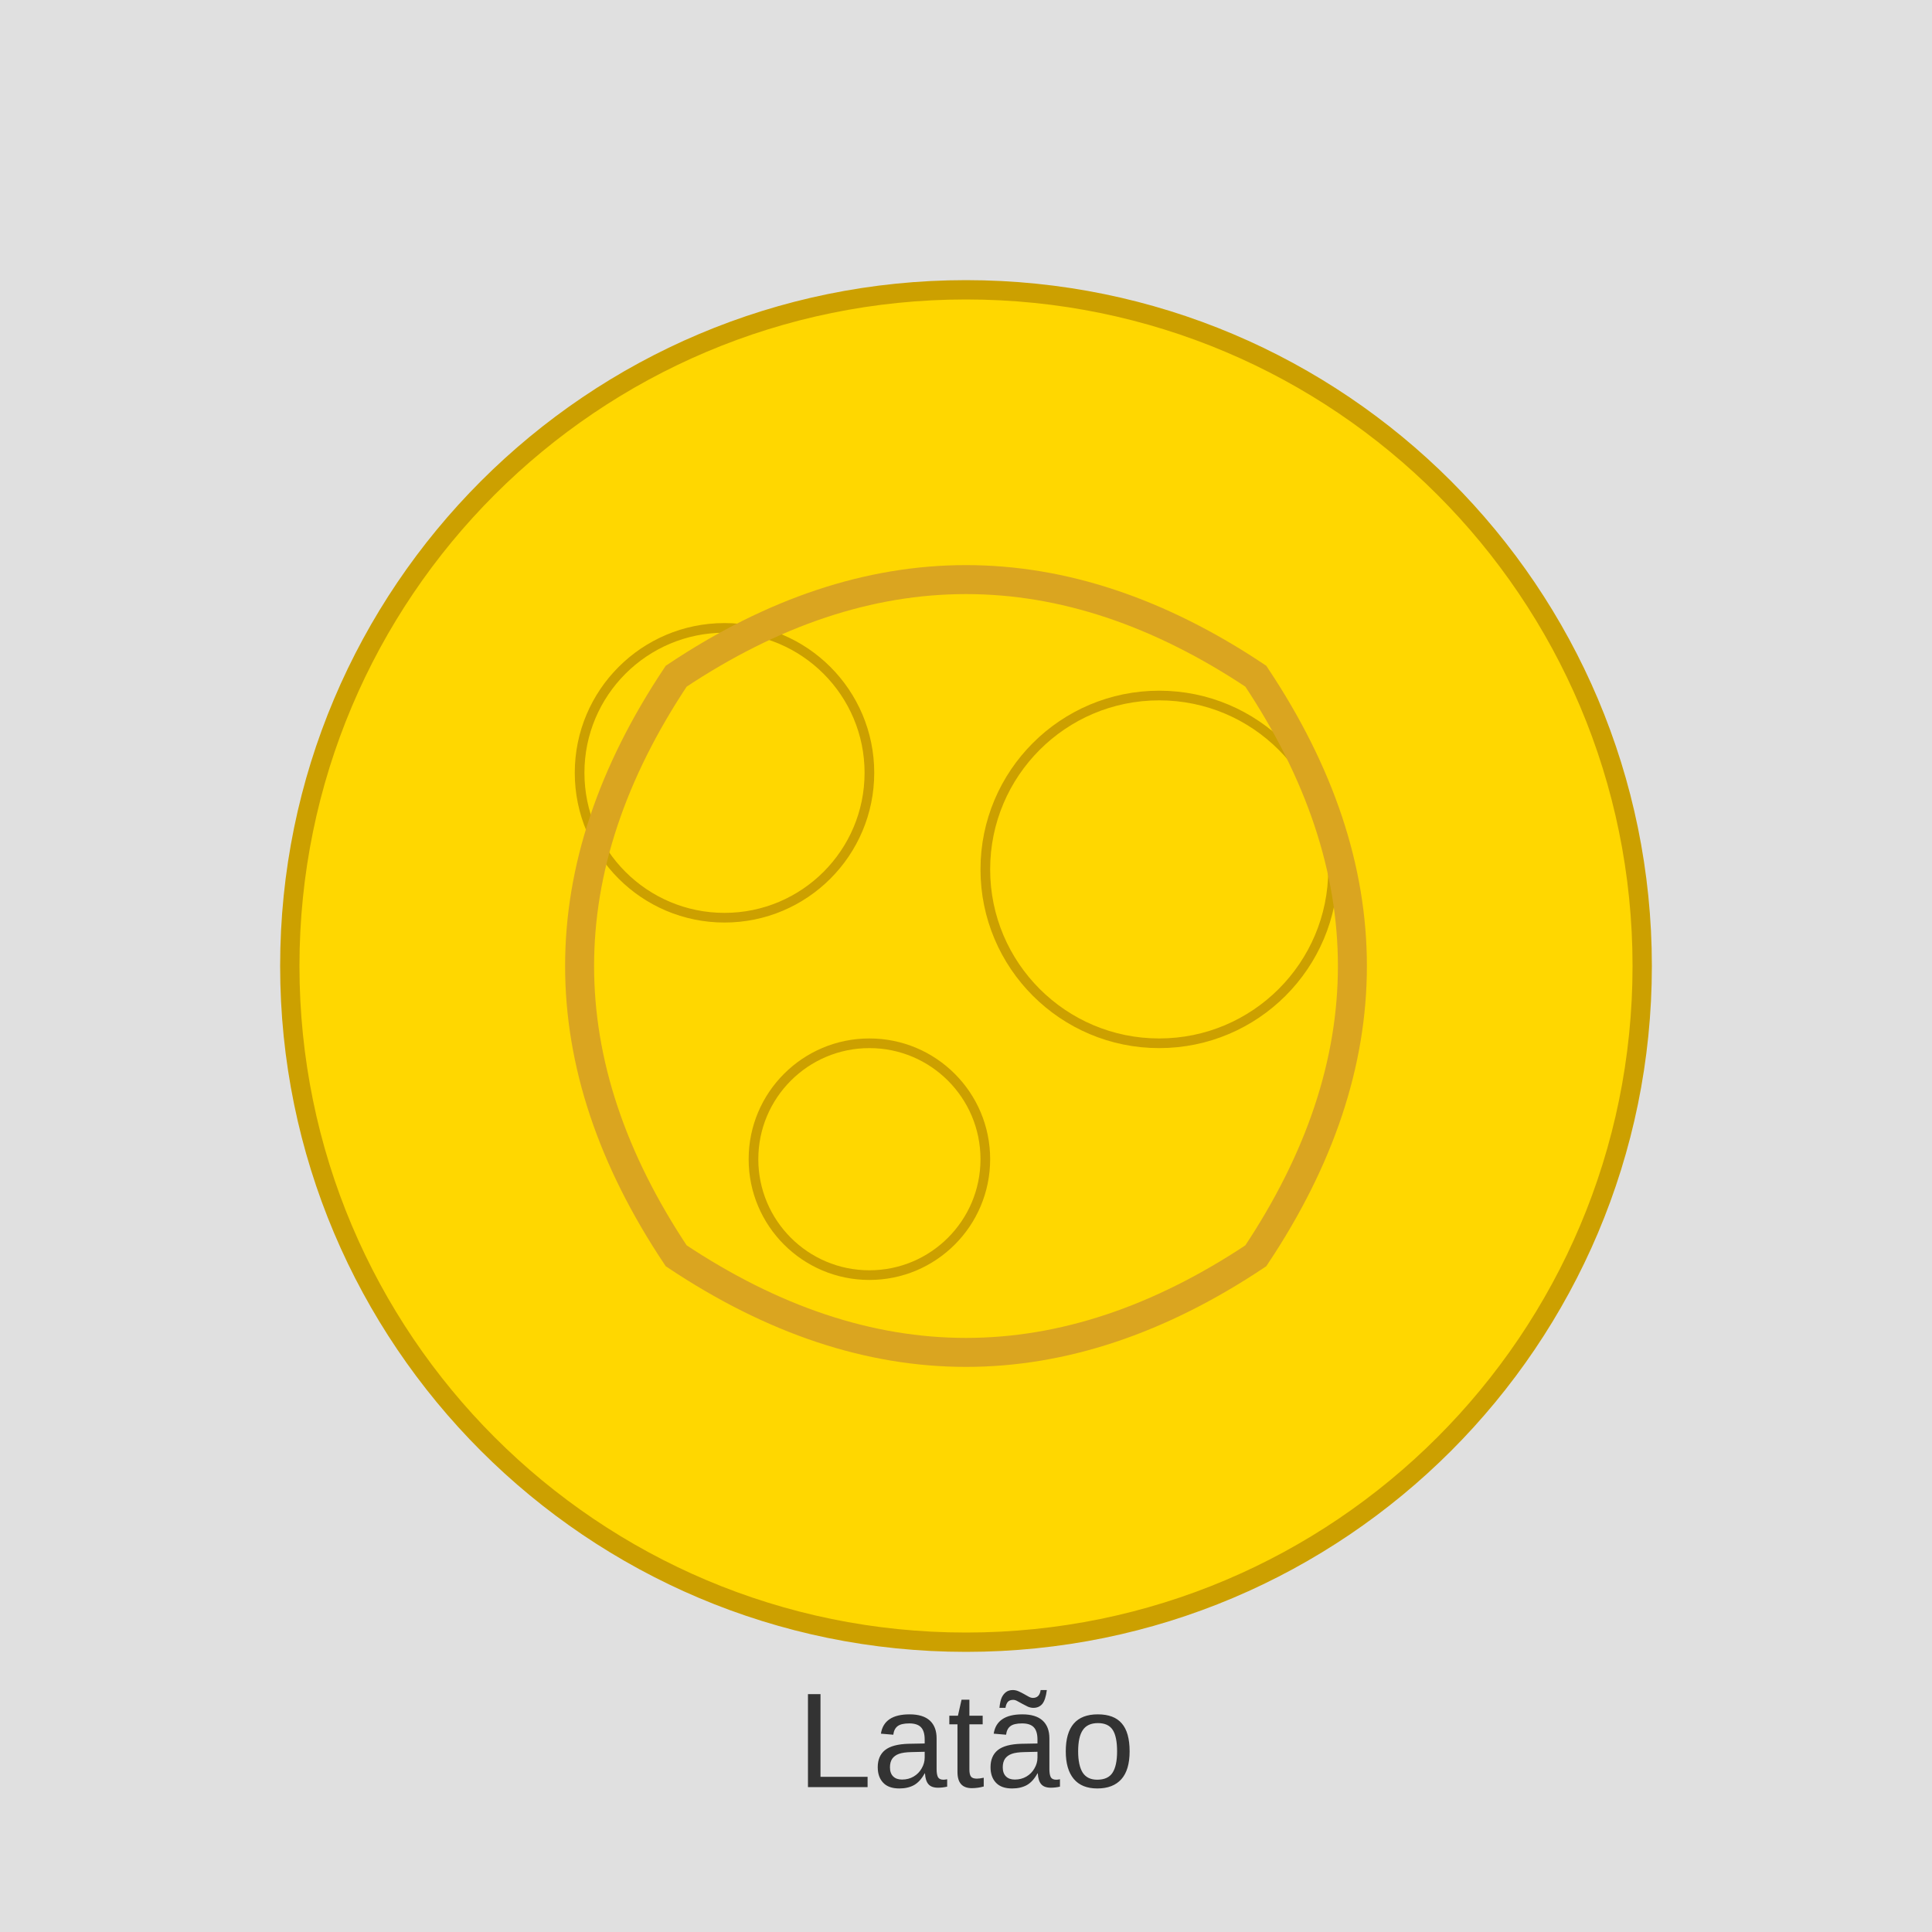
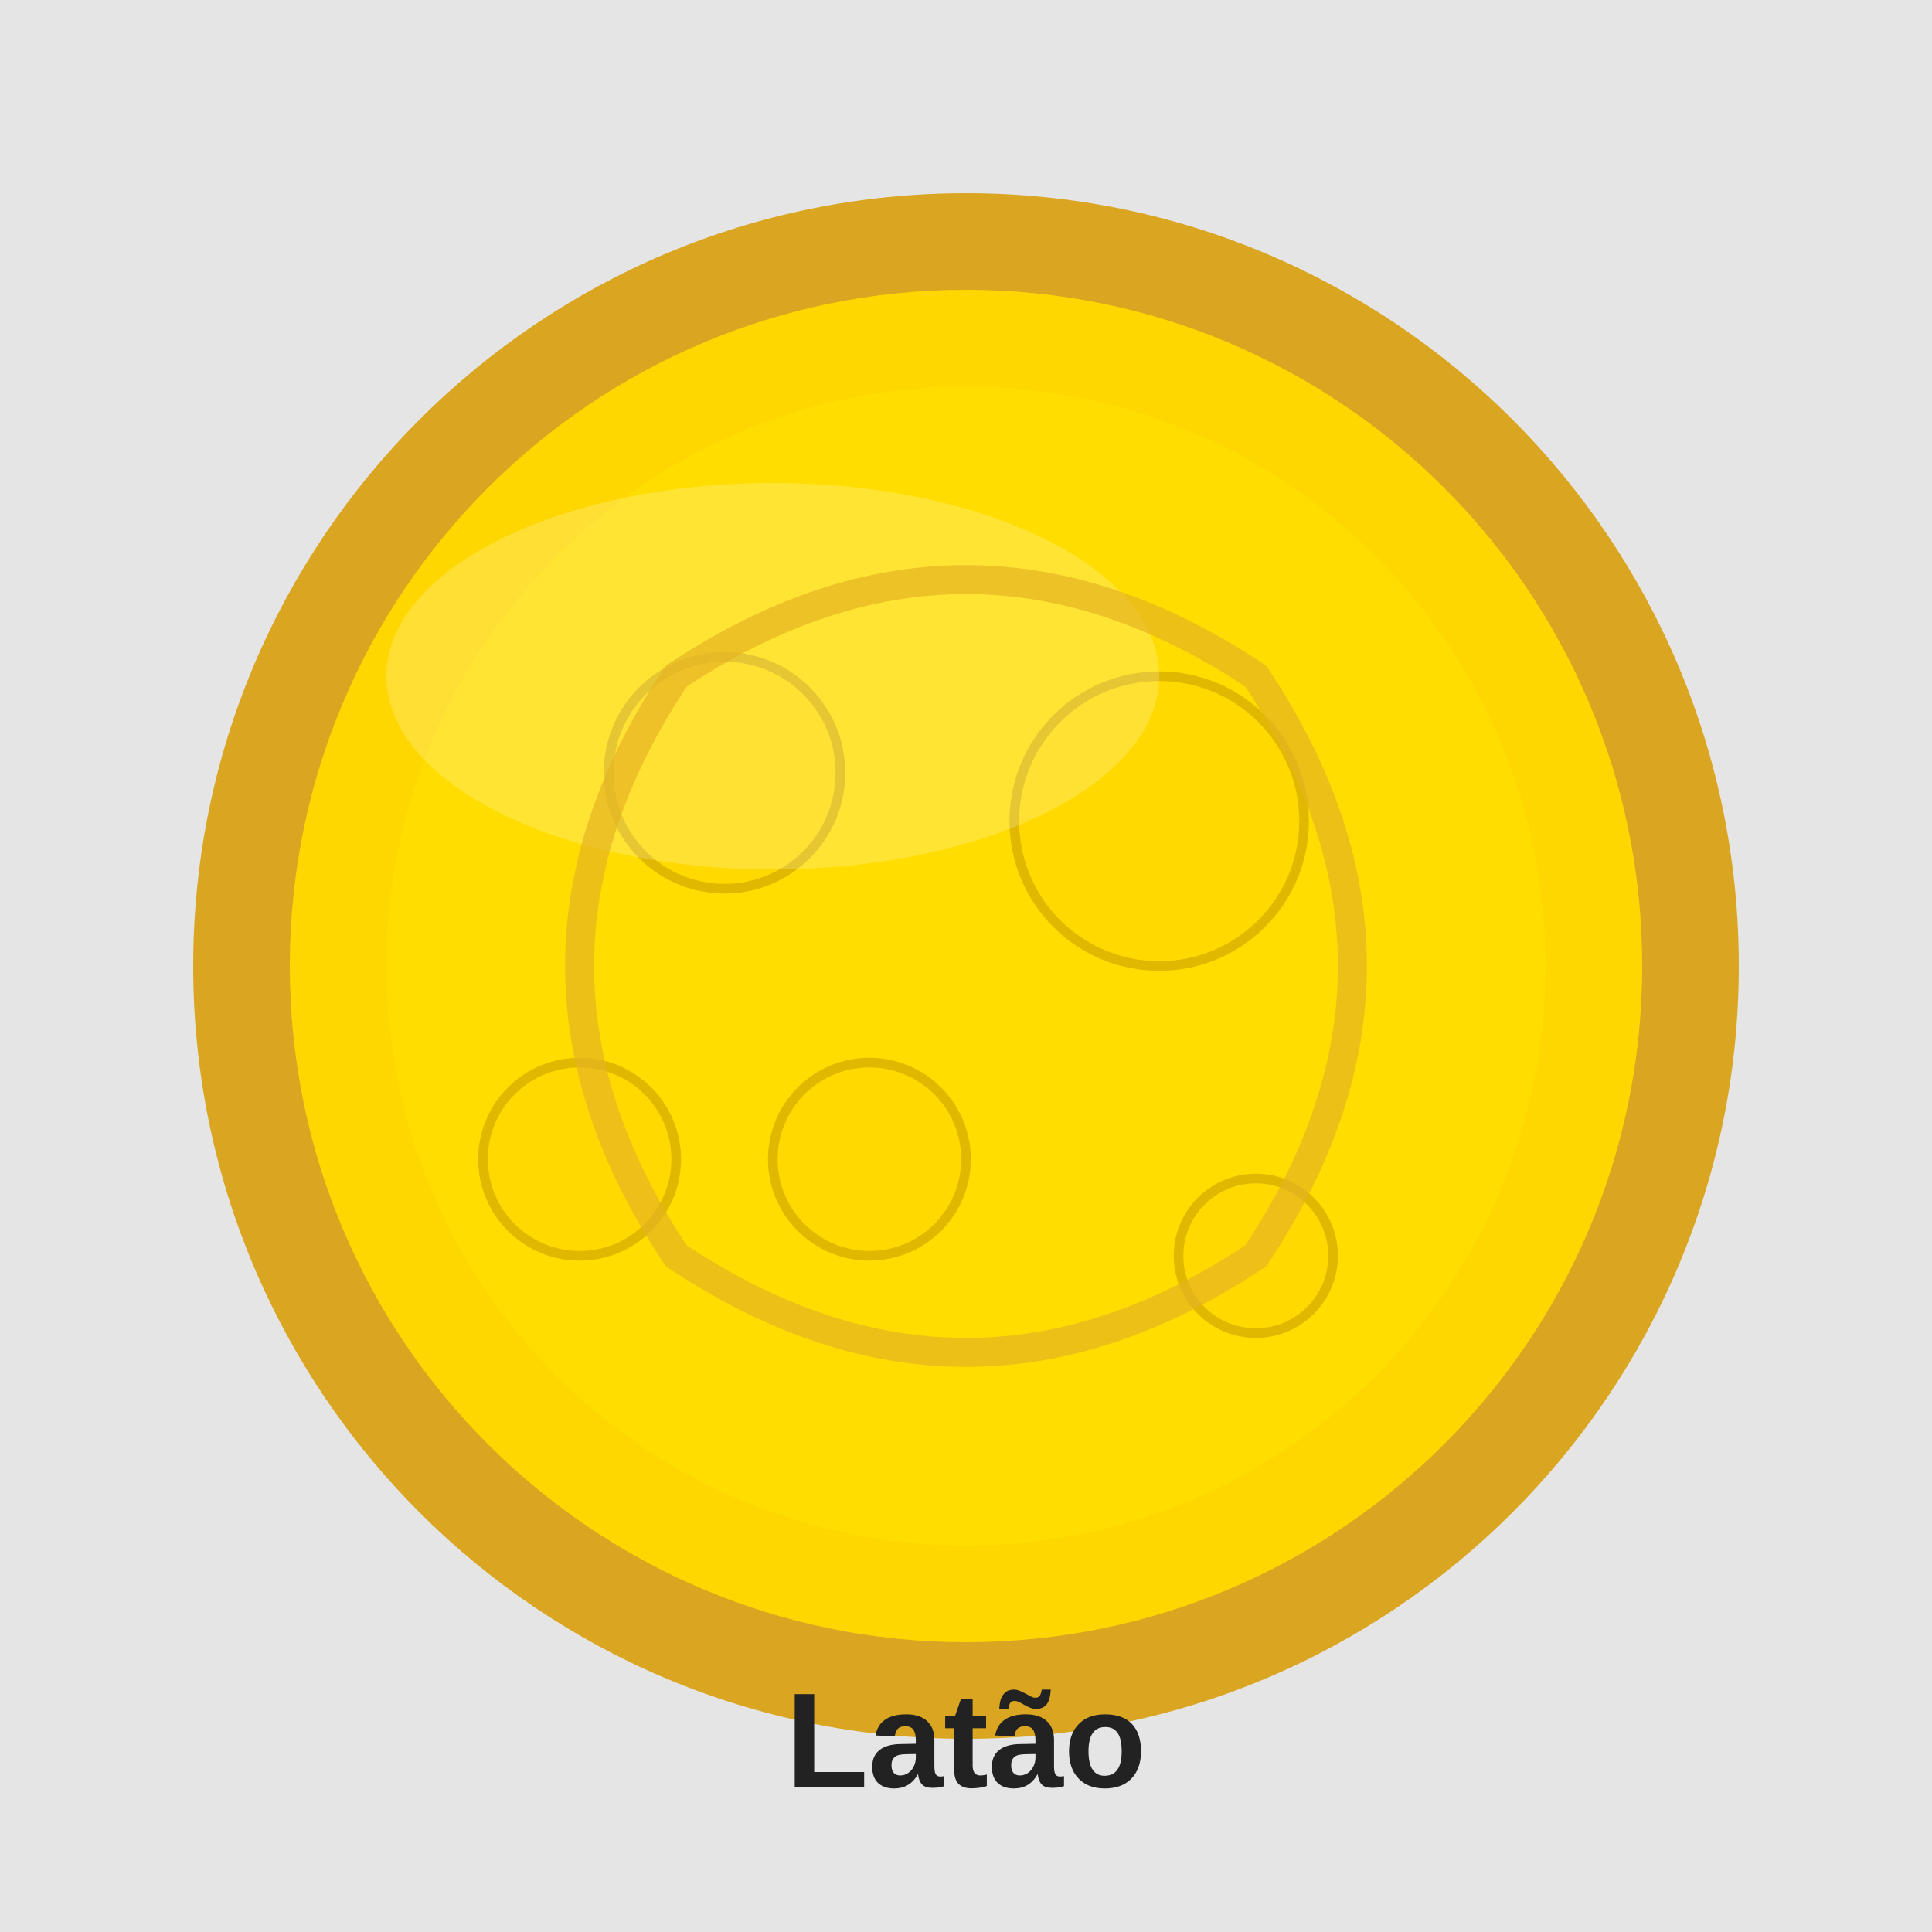
<svg xmlns="http://www.w3.org/2000/svg" viewBox="0 0 200 200">
-   <rect width="100%" height="100%" fill="#e0e0e0" />
-   <g>
-     <circle cx="100" cy="100" r="70" fill="#ffd700" stroke="#cca000" stroke-width="2" />
-     <circle cx="75" cy="80" r="15" fill="#ffd700" stroke="#cca000" stroke-width="1" />
-     <circle cx="120" cy="90" r="18" fill="#ffd700" stroke="#cca000" stroke-width="1" />
-     <circle cx="90" cy="120" r="12" fill="#ffd700" stroke="#cca000" stroke-width="1" />
-     <path d="M70,70 Q100,50 130,70 Q150,100 130,130 Q100,150 70,130 Q50,100 70,70 Z" fill="none" stroke="#daa520" stroke-width="3" />
+   <rect width="100%" height="100%" fill="#e5e5e5" />
+   <circle cx="100" cy="100" r="80" fill="#daa520" />
+   <circle cx="100" cy="100" r="70" fill="#ffd700" />
+   <circle cx="100" cy="100" r="60" fill="#ffea00" opacity="0.3" />
+   <g opacity="0.6">
+     <circle cx="75" cy="80" r="12" fill="#ffd700" stroke="#cca000" stroke-width="1" />
+     <circle cx="120" cy="85" r="15" fill="#ffd700" stroke="#cca000" stroke-width="1" />
+     <circle cx="90" cy="120" r="10" fill="#ffd700" stroke="#cca000" stroke-width="1" />
+     <circle cx="130" cy="130" r="8" fill="#ffd700" stroke="#cca000" stroke-width="1" />
+     <circle cx="60" cy="120" r="10" fill="#ffd700" stroke="#cca000" stroke-width="1" />
  </g>
-   <text x="100" y="185" font-family="Arial" font-size="14" text-anchor="middle" fill="#333">
+   <ellipse cx="80" cy="70" rx="40" ry="20" fill="white" opacity="0.2" />
+   <path d="M70,70 Q100,50 130,70 Q150,100 130,130 Q100,150 70,130 Q50,100 70,70 Z" fill="none" stroke="#e6b422" stroke-width="3" opacity="0.7" />
+   <text x="100" y="185" font-family="Arial, sans-serif" font-size="14" font-weight="bold" text-anchor="middle" fill="#222">
    Latão
  </text>
</svg>
